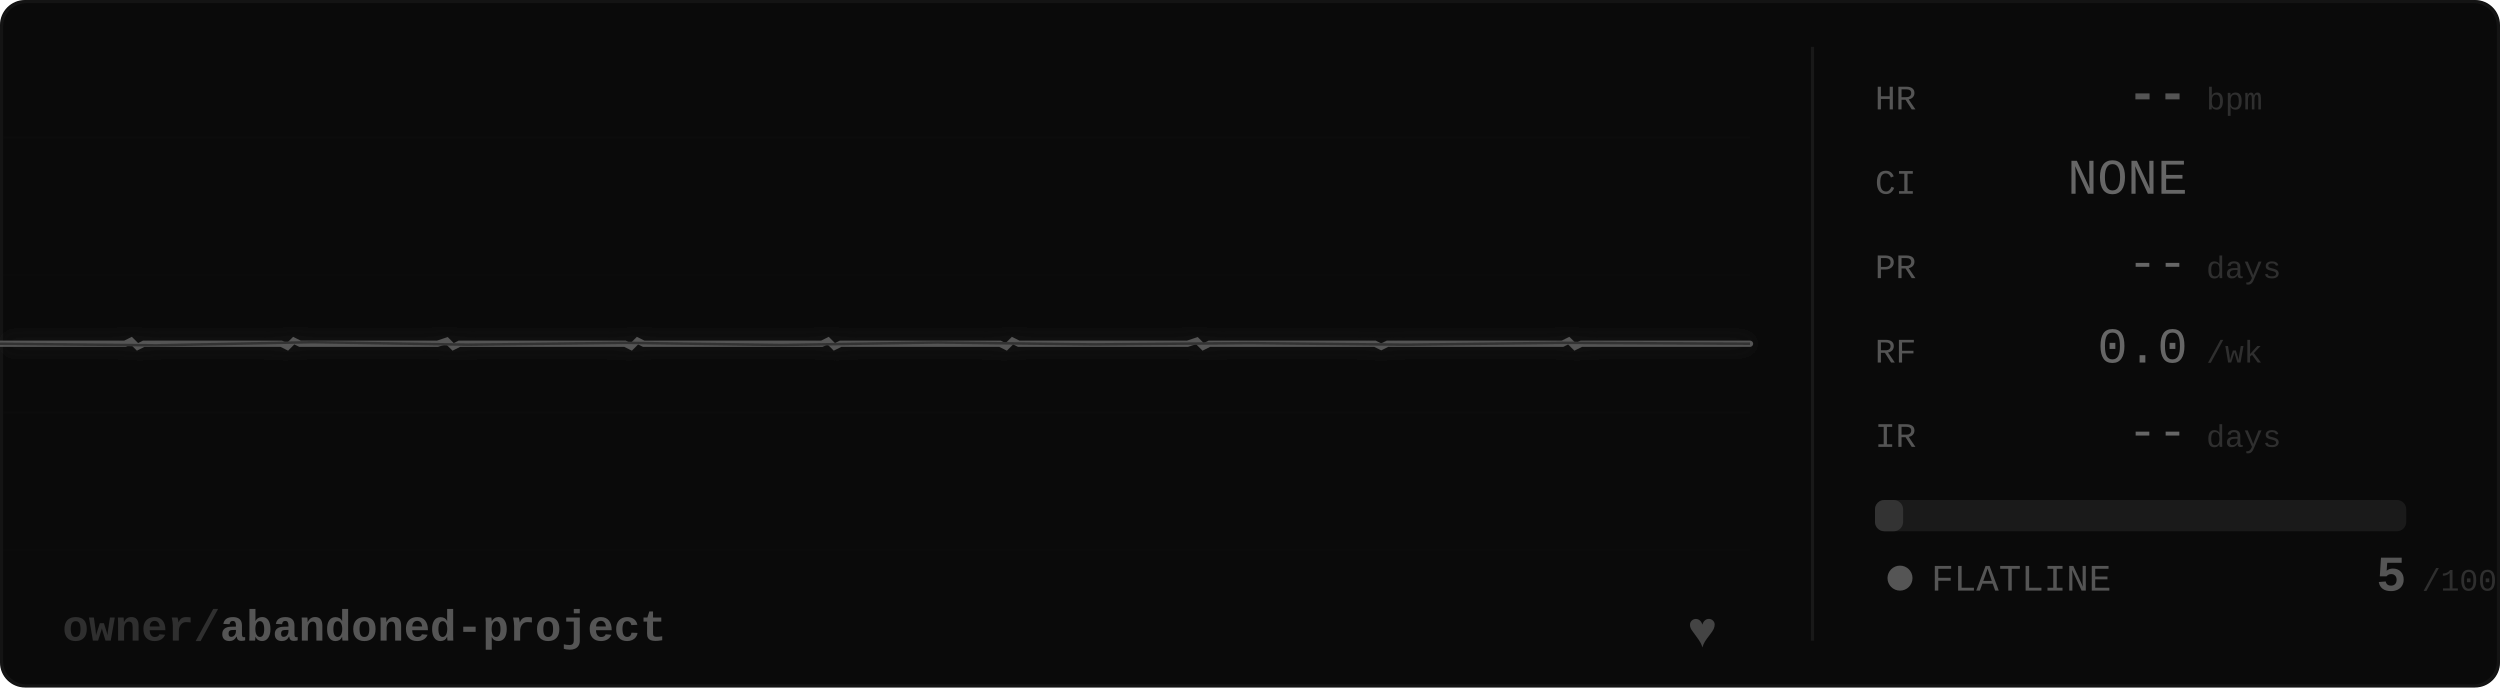
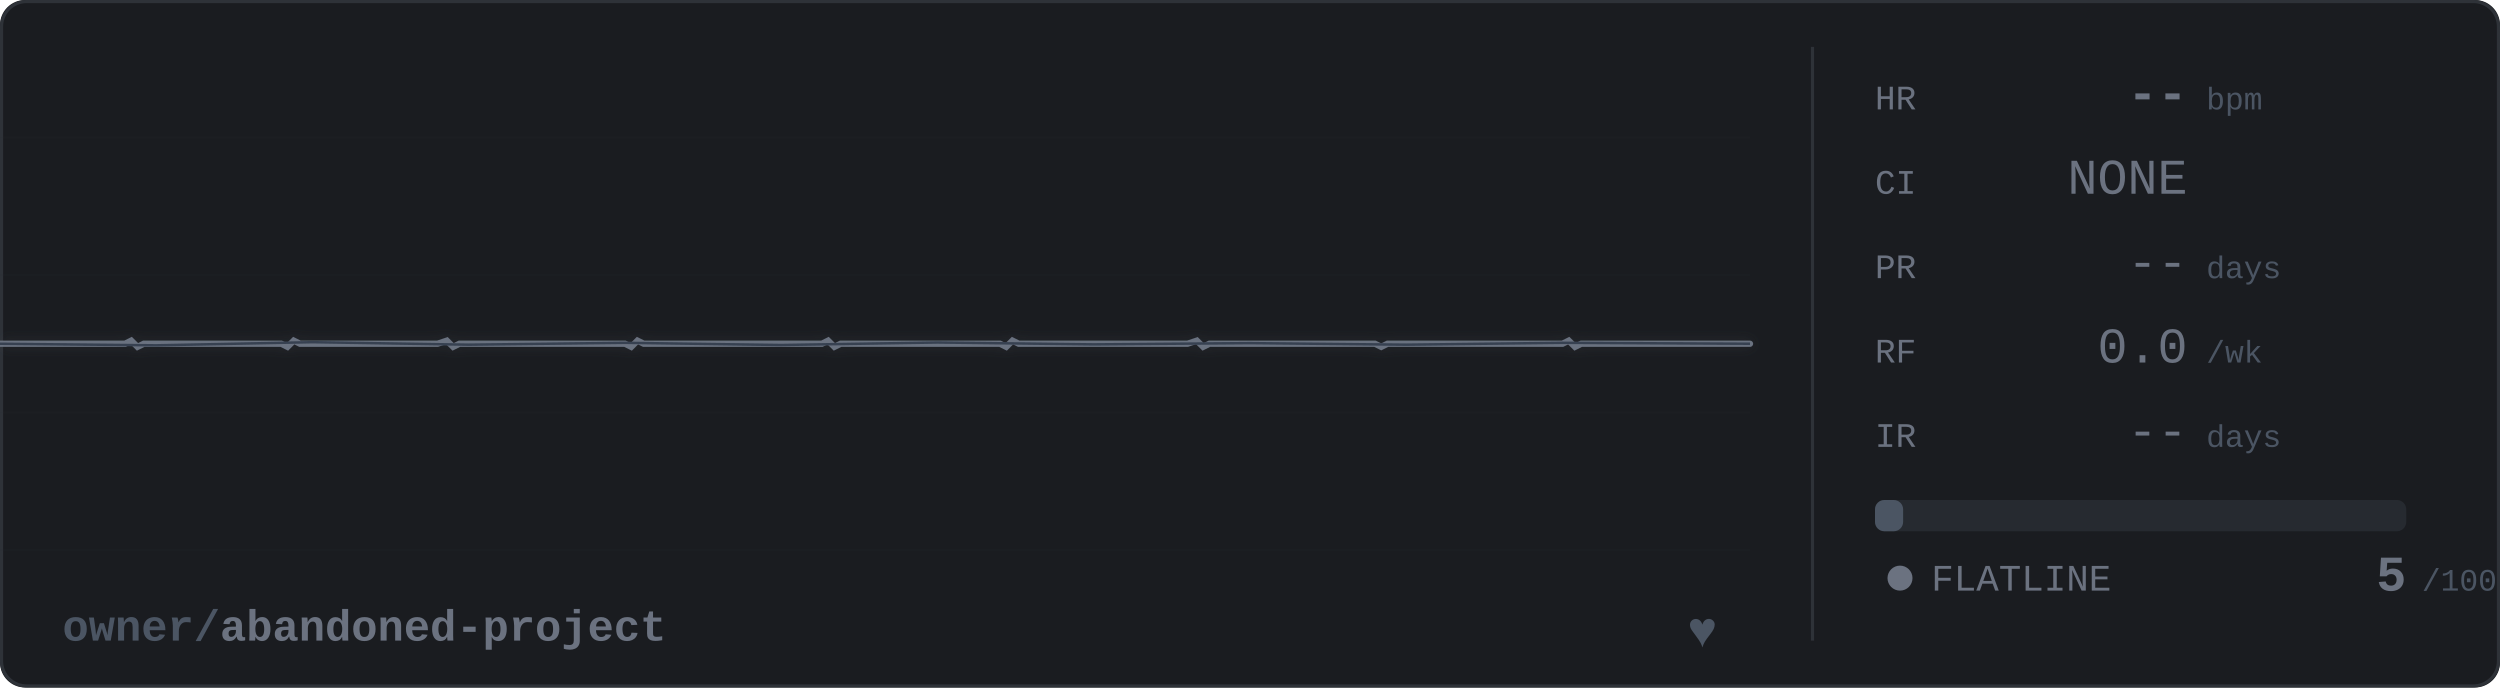
<svg xmlns="http://www.w3.org/2000/svg" width="800" height="220" viewBox="0 0 800 220">
  <defs>
    <style>
      @keyframes flatline-sweep {
        0% { stroke-dashoffset: 1200; }
        100% { stroke-dashoffset: 0; }
      }
      @keyframes fade-slow {
        0%, 100% { opacity: 0.4; }
        50% { opacity: 0.7; }
      }
-       .bg { fill: #0a0a0a; }
+       .bg { fill: #1a1c20; }
      .ecg-line {
        fill: none;
-         stroke: #555555;
+         stroke: #6b7280;
        stroke-width: 2;
        stroke-linecap: round;
-         filter: drop-shadow(0 0 3px #55555550);
+         filter: drop-shadow(0 0 2px #6b728030);
        stroke-dasharray: 1200;
        animation: flatline-sweep 6s linear infinite;
      }
-       .grid-line { stroke: #151515; stroke-width: 0.5; }
-       .label { fill: #555555; font-family: 'Courier New', monospace; font-size: 11px; }
-       .value { fill: #555555; font-family: 'Courier New', monospace; font-size: 16px; font-weight: bold; }
-       .value-unit { fill: #55555580; font-family: 'Courier New', monospace; font-size: 10px; }
-       .value-dead { fill: #666666; font-family: 'Courier New', monospace; font-size: 16px; }
-       .repo-name { fill: #555555; font-family: 'Courier New', monospace; font-size: 14px; font-weight: bold; }
-       .status-text { fill: #555555; font-family: 'Courier New', monospace; font-size: 12px; animation: fade-slow 3s ease-in-out infinite; }
-       .status-dot { fill: #555555; animation: fade-slow 3s ease-in-out infinite; }
-       .divider { stroke: #55555533; stroke-width: 1; }
-       .bar-bg { fill: #1a1a1a; rx: 3; }
-       .bar-fill { fill: #333333; rx: 3; }
-       .border { fill: none; stroke: #55555522; stroke-width: 1; rx: 8; }
-       .heart { fill: #444444; }
+       .grid-line { stroke: #262a30; stroke-width: 0.5; }
+       .label { fill: #6b7280; font-family: 'Courier New', monospace; font-size: 11px; }
+       .value { fill: #6b7280; font-family: 'Courier New', monospace; font-size: 16px; font-weight: bold; }
+       .value-unit { fill: #4b5563; font-family: 'Courier New', monospace; font-size: 10px; }
+       .value-dead { fill: #6b7280; font-family: 'Courier New', monospace; font-size: 16px; }
+       .repo-name { fill: #6b7280; font-family: 'Courier New', monospace; font-size: 14px; font-weight: bold; }
+       .status-text { fill: #6b7280; font-family: 'Courier New', monospace; font-size: 12px; animation: fade-slow 3s ease-in-out infinite; }
+       .status-dot { fill: #6b7280; animation: fade-slow 3s ease-in-out infinite; }
+       .divider { stroke: #2e3238; stroke-width: 1; }
+       .bar-bg { fill: #262a30; rx: 3; }
+       .bar-fill { fill: #4b5563; rx: 3; }
+       .border { fill: none; stroke: #2e3238; stroke-width: 1; rx: 8; }
+       .heart { fill: #4b5563; }
      .noise {
        fill: none;
-         stroke: #333333;
+         stroke: #374151;
        stroke-width: 0.8;
        stroke-dasharray: 1200;
        animation: flatline-sweep 8s linear infinite;
      }
    </style>
  </defs>
  <rect class="bg" width="800" height="220" rx="8" />
  <rect class="border" x="0.5" y="0.5" width="799" height="219" />
  <g opacity="0.15">
    <line class="grid-line" x1="0" y1="44" x2="560" y2="44" />
    <line class="grid-line" x1="0" y1="88" x2="560" y2="88" />
    <line class="grid-line" x1="0" y1="132" x2="560" y2="132" />
    <line class="grid-line" x1="0" y1="176" x2="560" y2="176" />
  </g>
  <path class="ecg-line" d="     M 0,110     L 40,110 L 42,109 L 44,111 L 46,110     L 90,110 L 92,111 L 94,109 L 96,110     L 140,110 L 143,109 L 145,111 L 147,110     L 200,110 L 202,111 L 204,109 L 206,110     L 260,110 L 263,110 L 265,109 L 267,111 L 269,110     L 320,110 L 322,111 L 324,109 L 326,110     L 380,110 L 383,109 L 385,111 L 387,110     L 440,110 L 442,111 L 444,110     L 500,110 L 502,109 L 504,111 L 506,110     L 560,110   " />
  <path class="noise" d="     M 0,110     L 50,110.5 L 100,109.5 L 150,110.3 L 200,109.7     L 250,110.4 L 300,109.6 L 350,110.2 L 400,109.8     L 450,110.3 L 500,109.7 L 560,110   " />
  <line class="divider" x1="580" y1="15" x2="580" y2="205" />
  <text class="label" x="600" y="35">HR</text>
  <text class="value" x="700" y="35" text-anchor="end">--</text>
  <text class="value-unit" x="706" y="35">bpm</text>
  <text class="label" x="600" y="62">CI</text>
  <text class="value-dead" x="700" y="62" text-anchor="end">NONE</text>
  <text class="label" x="600" y="89">PR</text>
  <text class="value-dead" x="700" y="89" text-anchor="end">--</text>
  <text class="value-unit" x="706" y="89">days</text>
  <text class="label" x="600" y="116">RF</text>
  <text class="value-dead" x="700" y="116" text-anchor="end">0.0</text>
  <text class="value-unit" x="706" y="116">/wk</text>
  <text class="label" x="600" y="143">IR</text>
  <text class="value-dead" x="700" y="143" text-anchor="end">--</text>
  <text class="value-unit" x="706" y="143">days</text>
  <rect class="bar-bg" x="600" y="160" width="170" height="10" />
  <rect class="bar-fill" x="600" y="160" width="9" height="10" />
  <circle class="status-dot" cx="608" cy="185" r="4" />
  <text class="status-text" x="618" y="189">FLATLINE</text>
  <text class="value" x="770" y="189" text-anchor="end" font-size="13">5</text>
  <text class="value-unit" x="775" y="189">/100</text>
  <text class="repo-name" x="20" y="205">
-     <tspan fill="#55555580">owner/</tspan>abandoned-project
+     <tspan fill="#4b5563">owner/</tspan>abandoned-project
  </text>
  <text class="heart" x="540" y="207" font-size="16">♥</text>
</svg>
